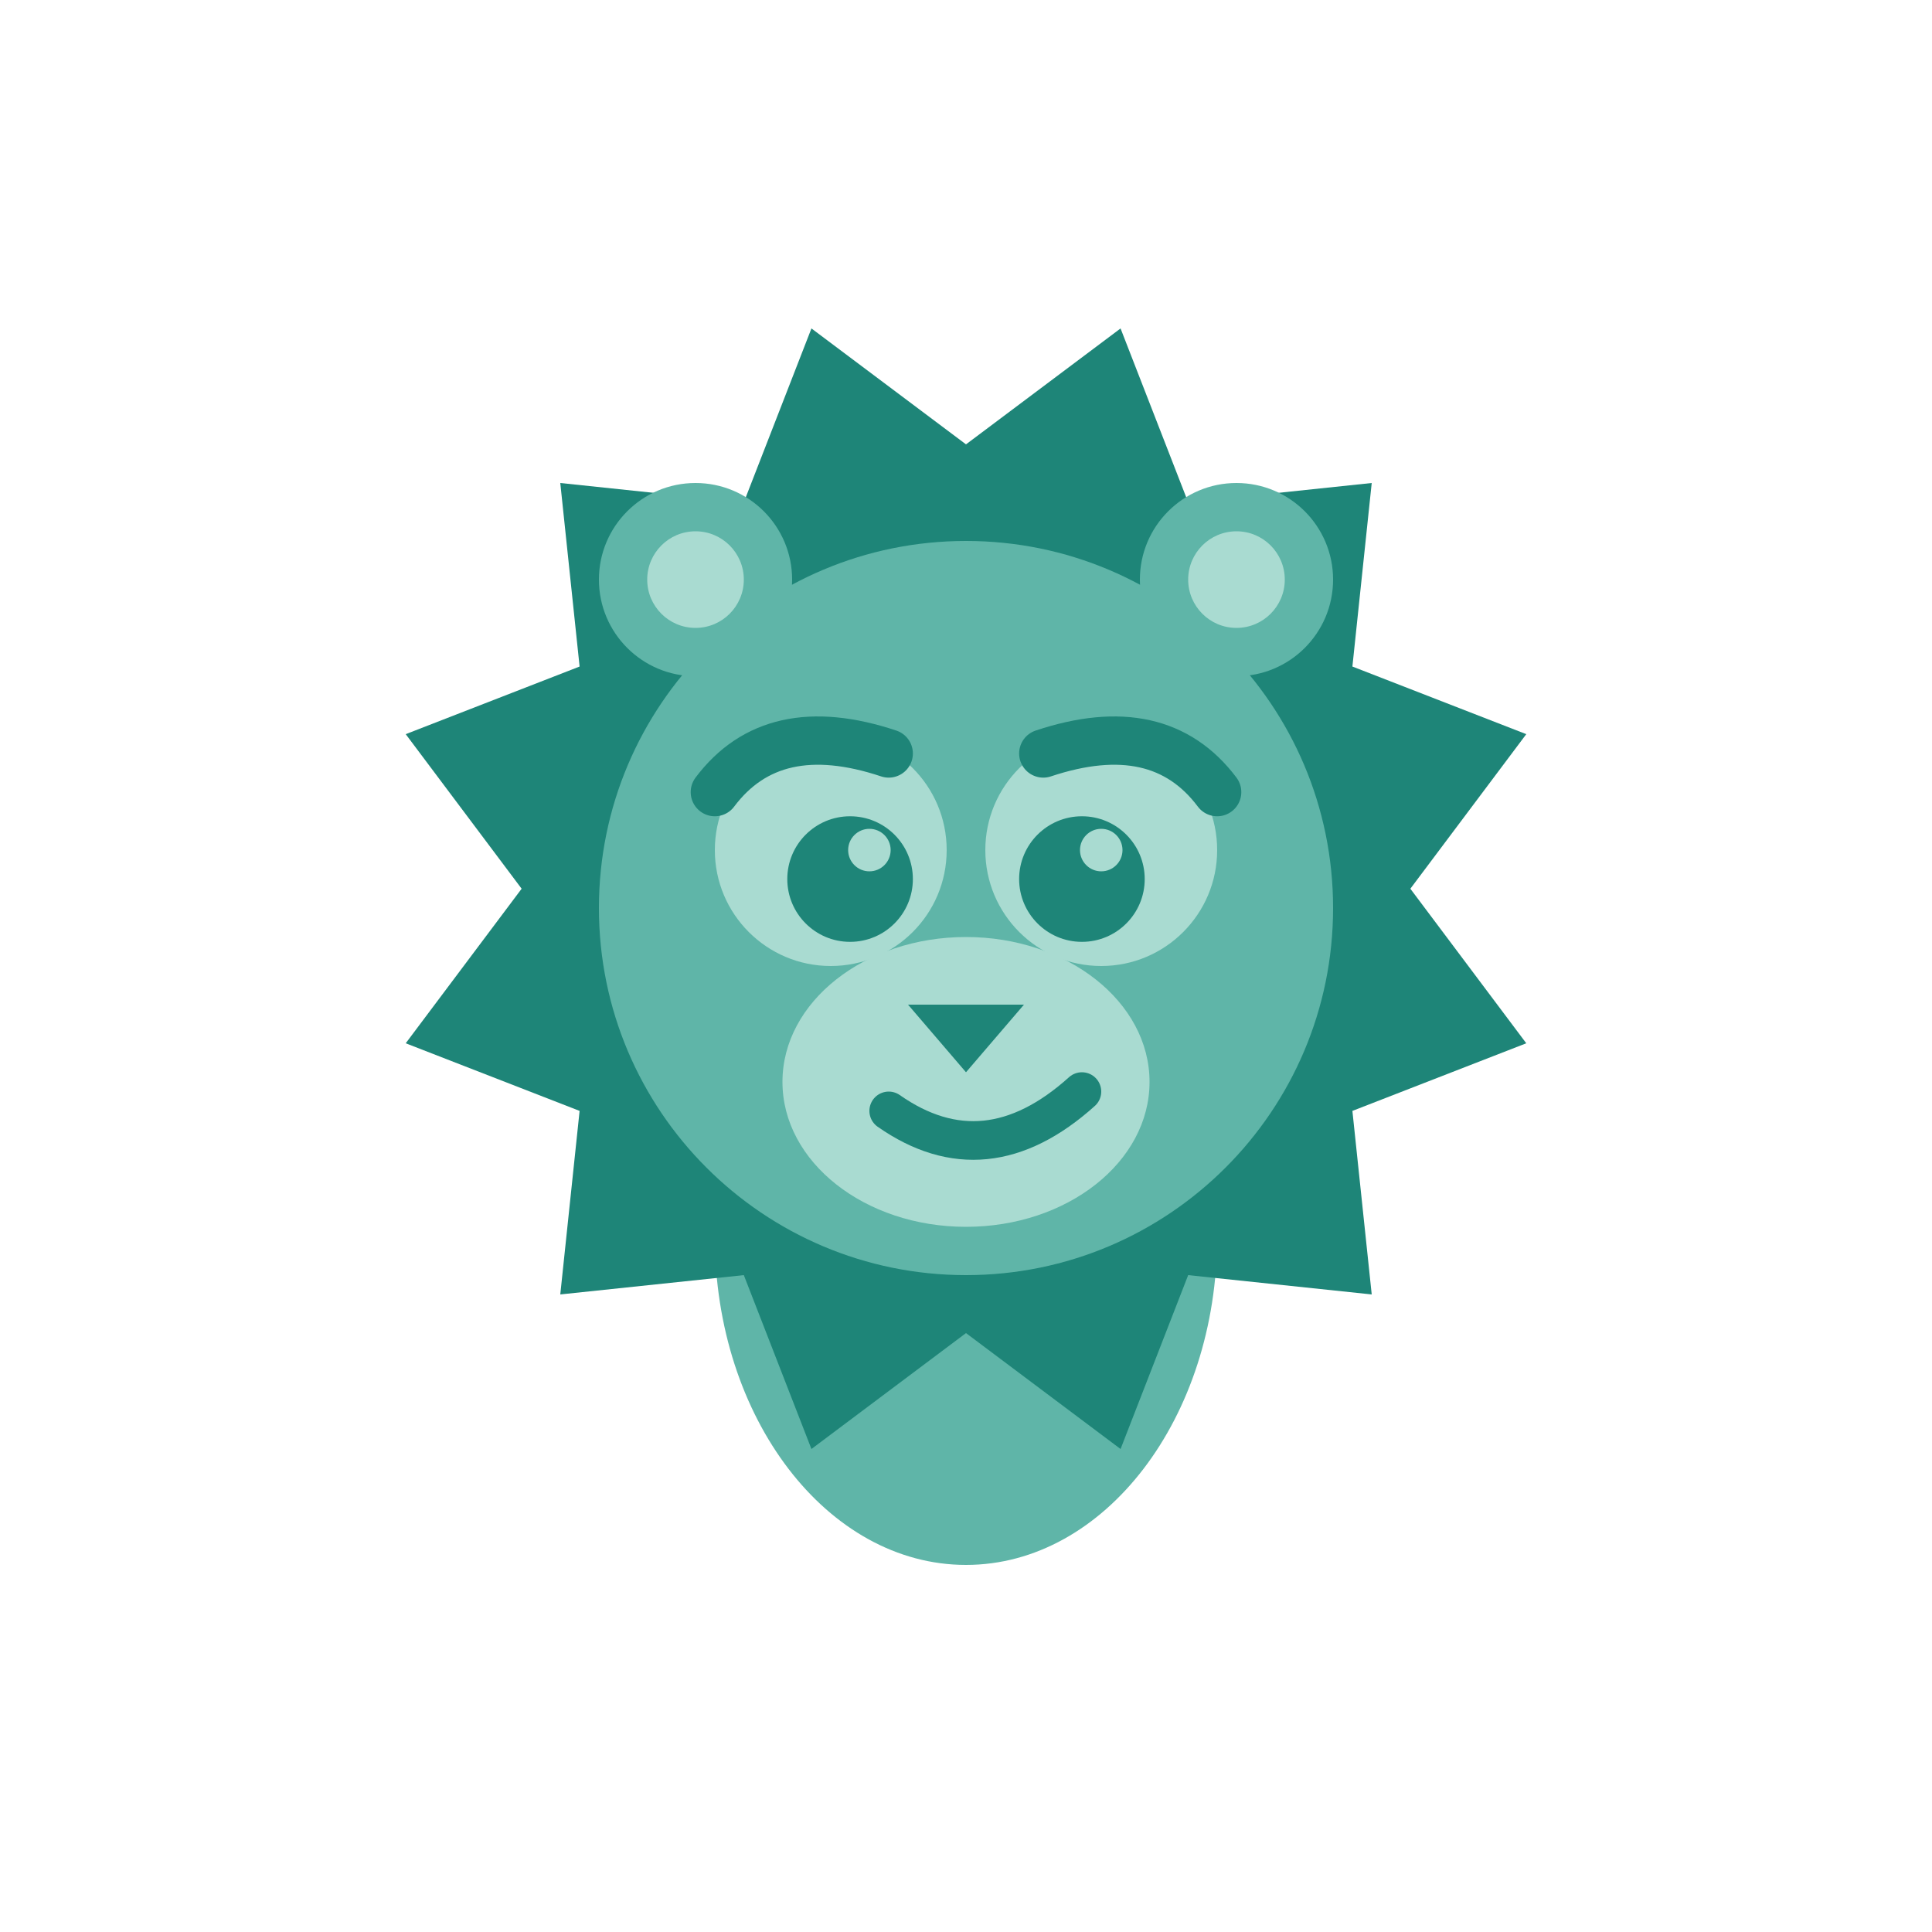
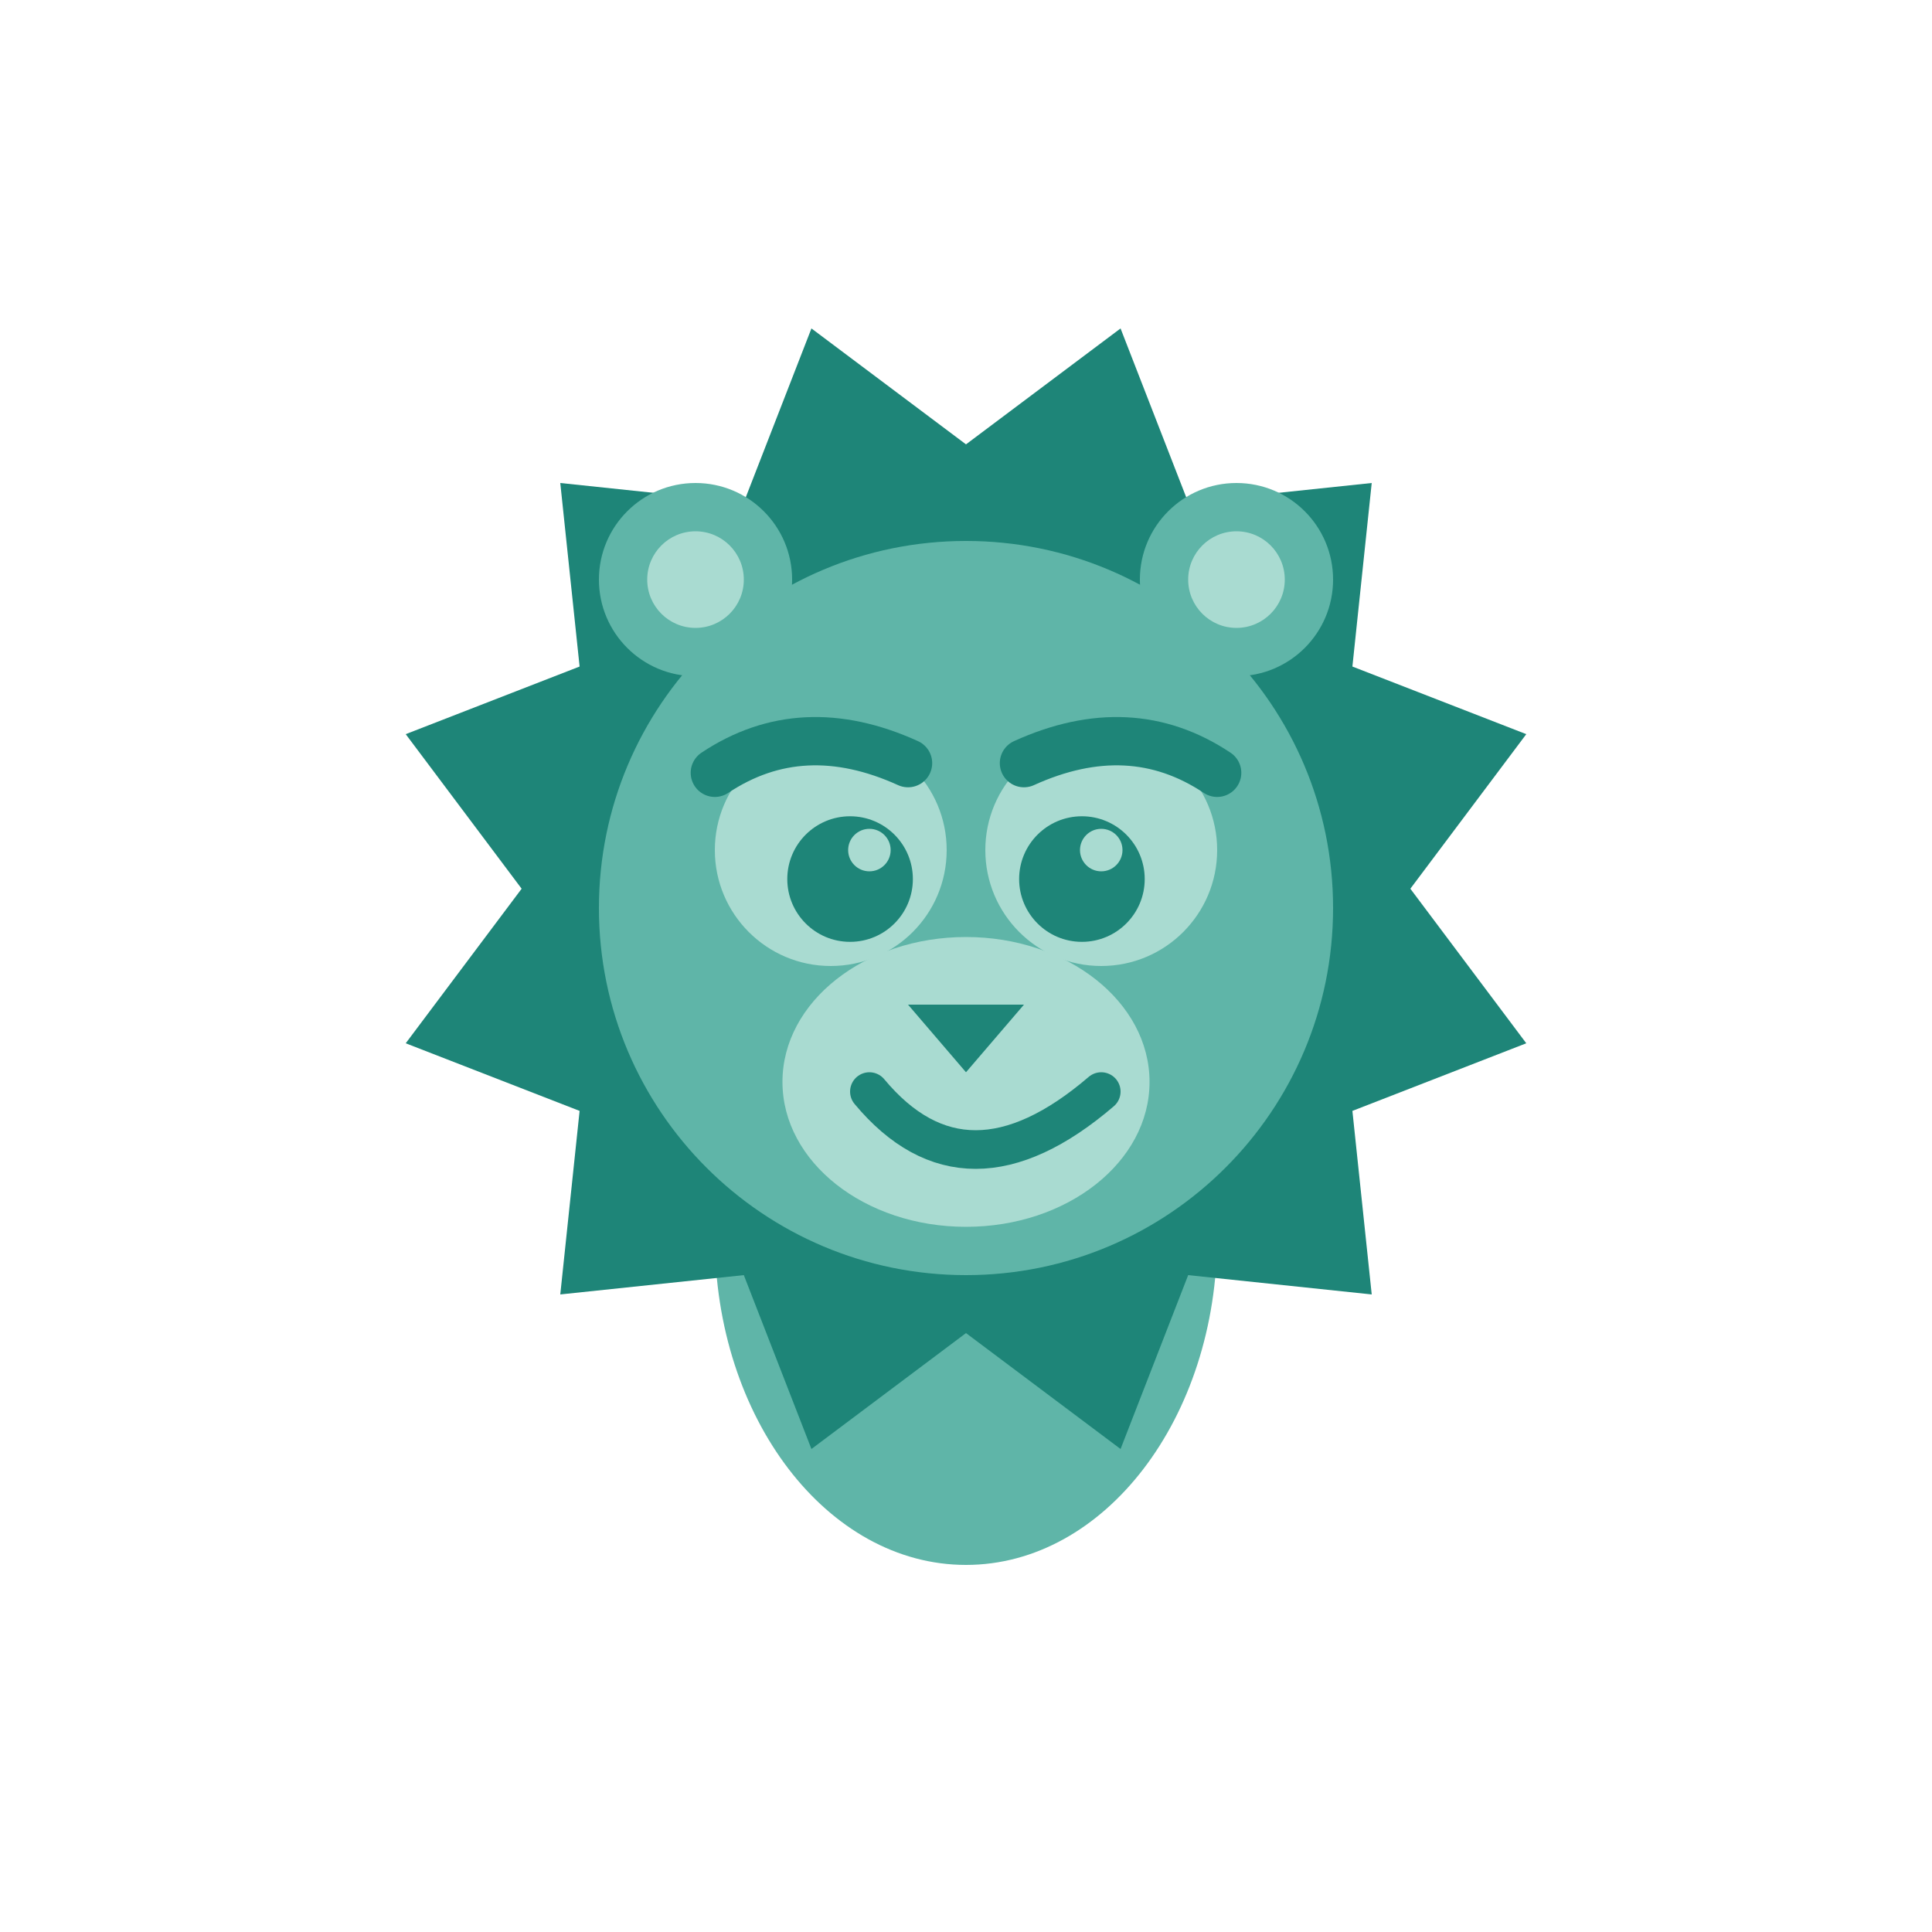
<svg xmlns="http://www.w3.org/2000/svg" viewBox="0 0 200 200" width="200" height="200">
  <g>
    <ellipse cx="100" cy="128" rx="26" ry="34" fill="#5FB5A8" />
    <path d="M146 92 L158 108 L140 115 L142 134 L123 132 L116 150 L100 138 L84 150 L77 132 L58 134 L60 115 L42 108 L54 92 L42 76 L60 69 L58 50 L77 52 L84 34 L100 46 L116 34 L123 52 L142 50 L140 69 L158 76 Z" fill="#1E8578" />
    <circle cx="72" cy="60" r="10" fill="#5FB5A8" />
    <circle cx="72" cy="60" r="5" fill="#A9DBD1" />
    <circle cx="128" cy="60" r="10" fill="#5FB5A8" />
    <circle cx="128" cy="60" r="5" fill="#A9DBD1" />
    <circle cx="100" cy="94" r="38" fill="#5FB5A8" />
    <circle cx="86" cy="88" r="12" fill="#A9DBD1" />
    <circle cx="114" cy="88" r="12" fill="#A9DBD1" />
-     <path d="M74 82 Q80 74 92 78" stroke="#1E8578" stroke-width="5" fill="none" stroke-linecap="round" />
-     <path d="M108 78 Q120 74 126 82" stroke="#1E8578" stroke-width="5" fill="none" stroke-linecap="round" />
+     <path d="M74 80 Q83 74 94 79" stroke="#1E8578" stroke-width="5" fill="none" stroke-linecap="round" />
+     <path d="M106 79 Q117 74 126 80" stroke="#1E8578" stroke-width="5" fill="none" stroke-linecap="round" />
    <circle cx="88" cy="91" r="6.5" fill="#1E8578" />
    <circle cx="112" cy="91" r="6.5" fill="#1E8578" />
    <circle cx="90" cy="88" r="2.2" fill="#A9DBD1" />
    <circle cx="114" cy="88" r="2.2" fill="#A9DBD1" />
    <ellipse cx="100" cy="112" rx="19" ry="15" fill="#A9DBD1" />
    <path d="M94 104 L100 111 L106 104 Z" fill="#1E8578" />
-     <path d="M92 115 Q102 122 112 113" stroke="#1E8578" stroke-width="4" fill="none" stroke-linecap="round" />
+     <path d="M90 113 Q100 125 114 113" stroke="#1E8578" stroke-width="4" fill="none" stroke-linecap="round" />
  </g>
</svg>
